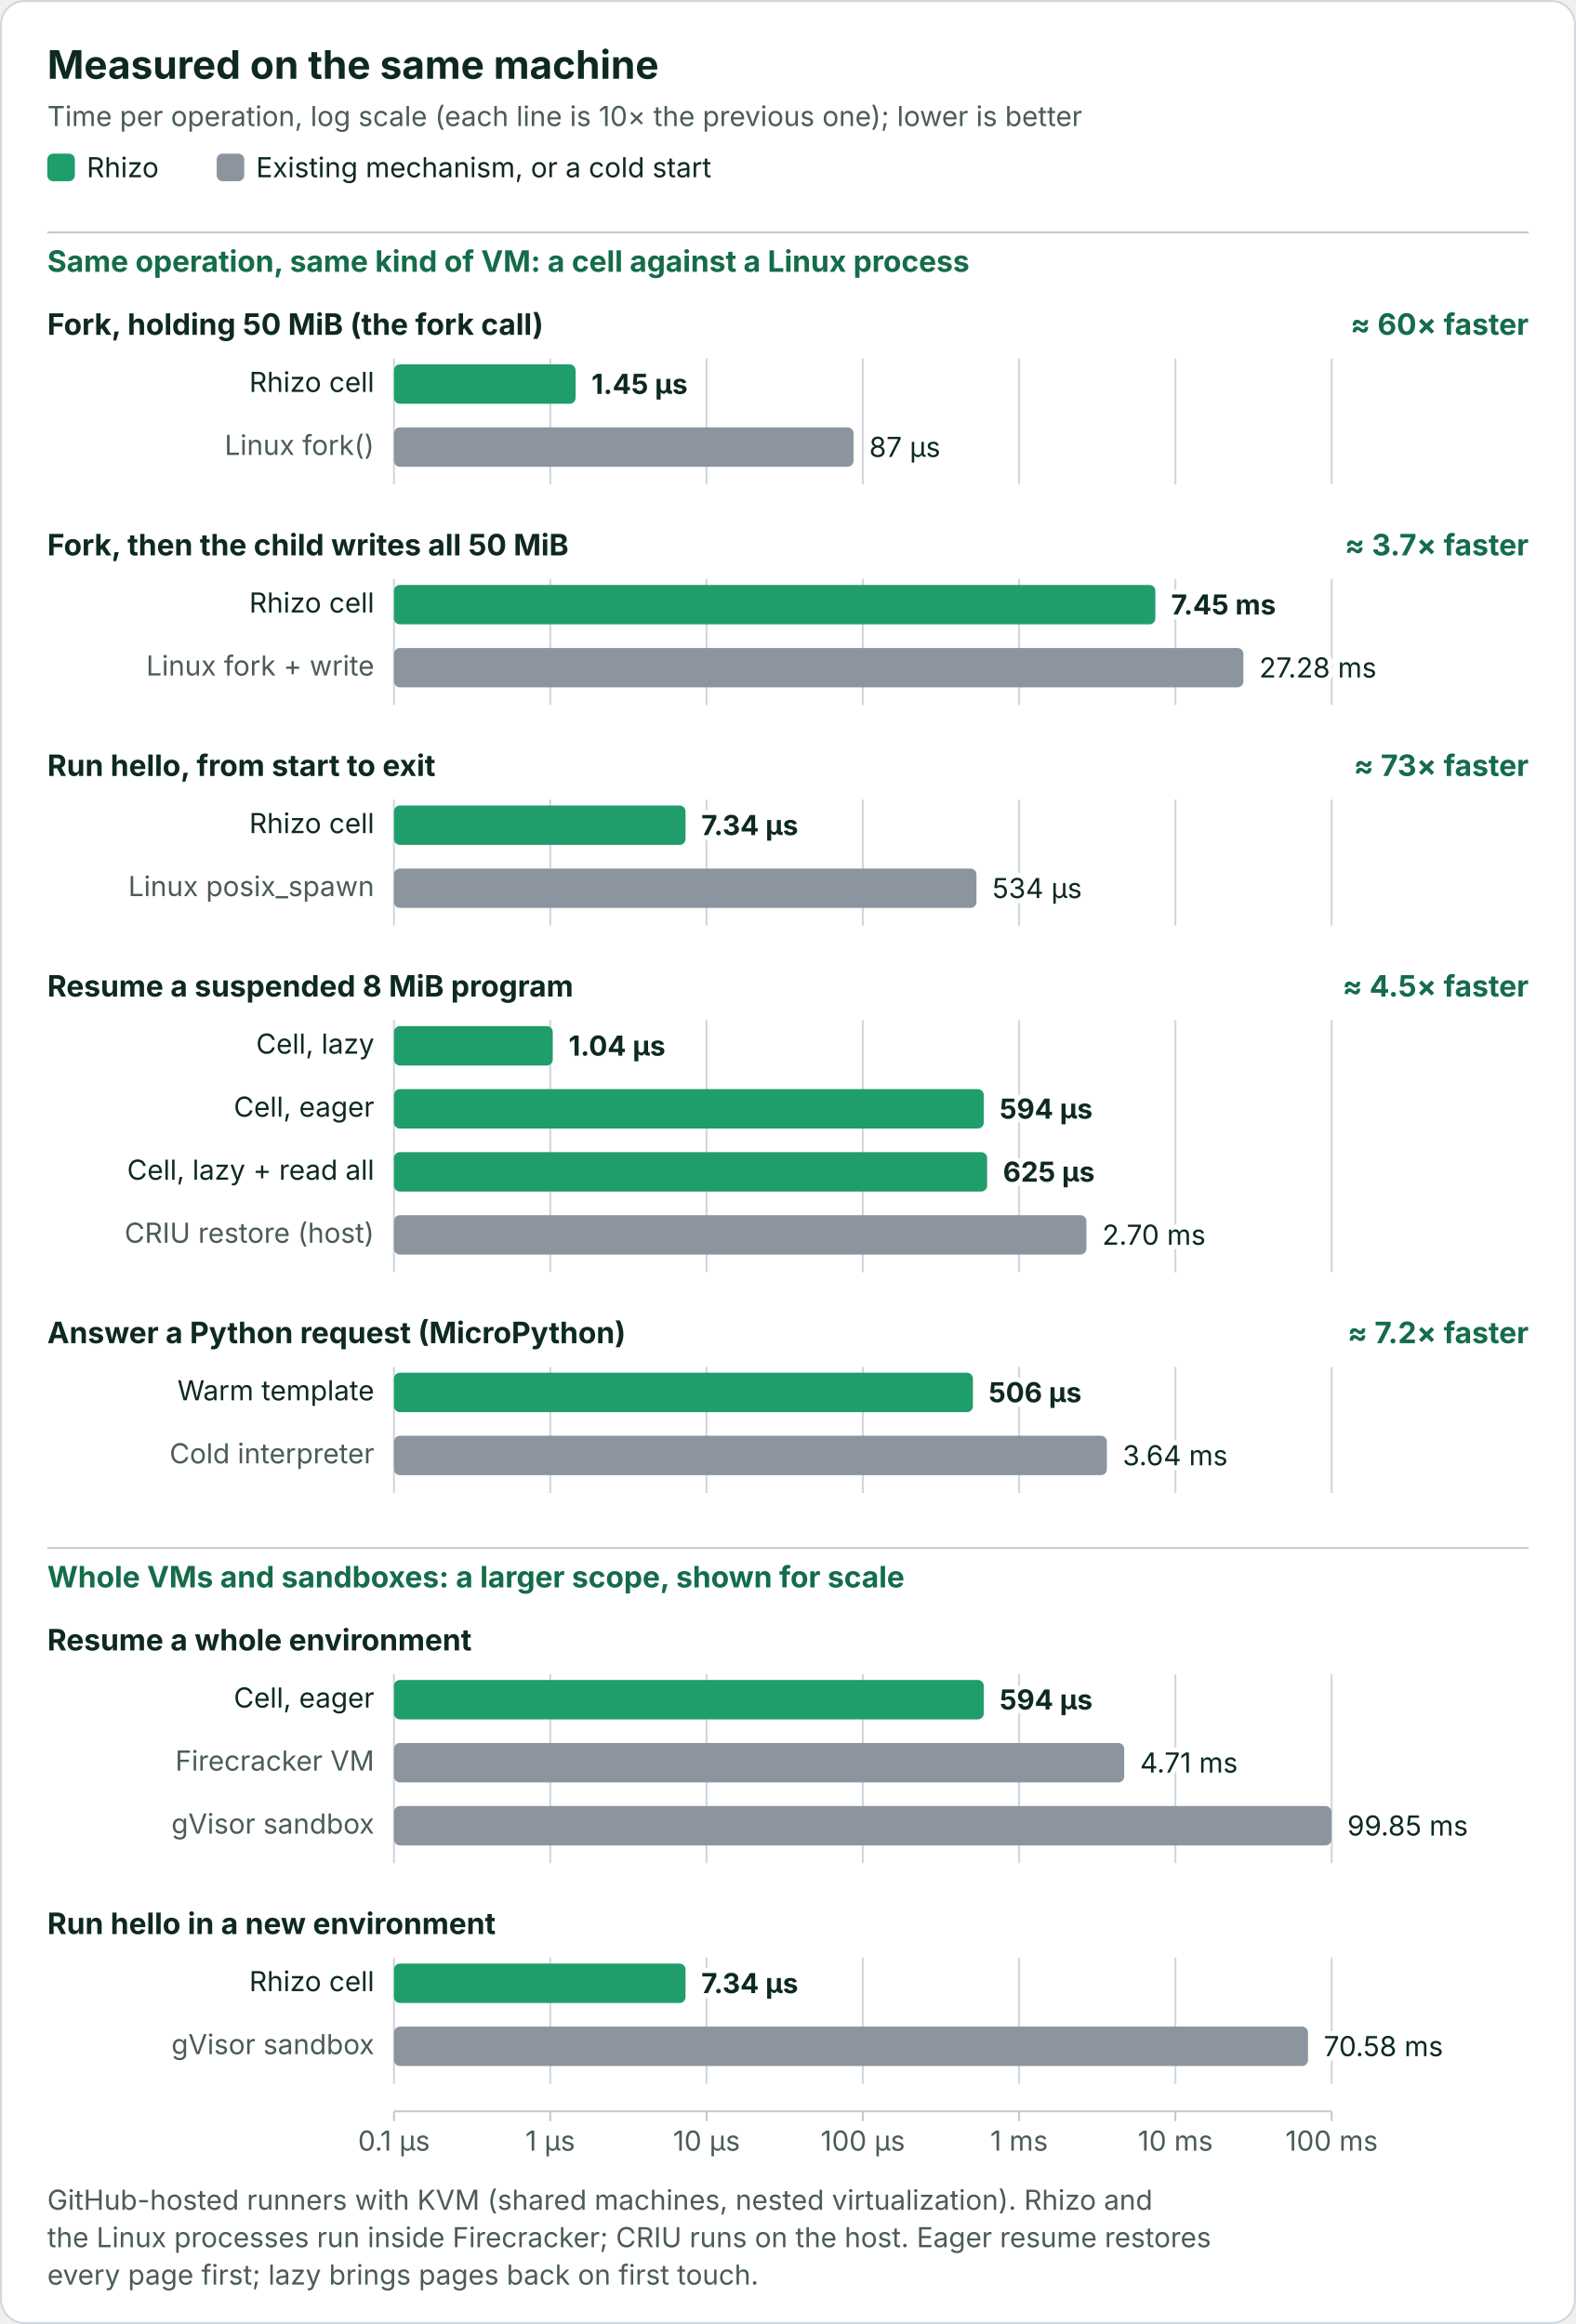
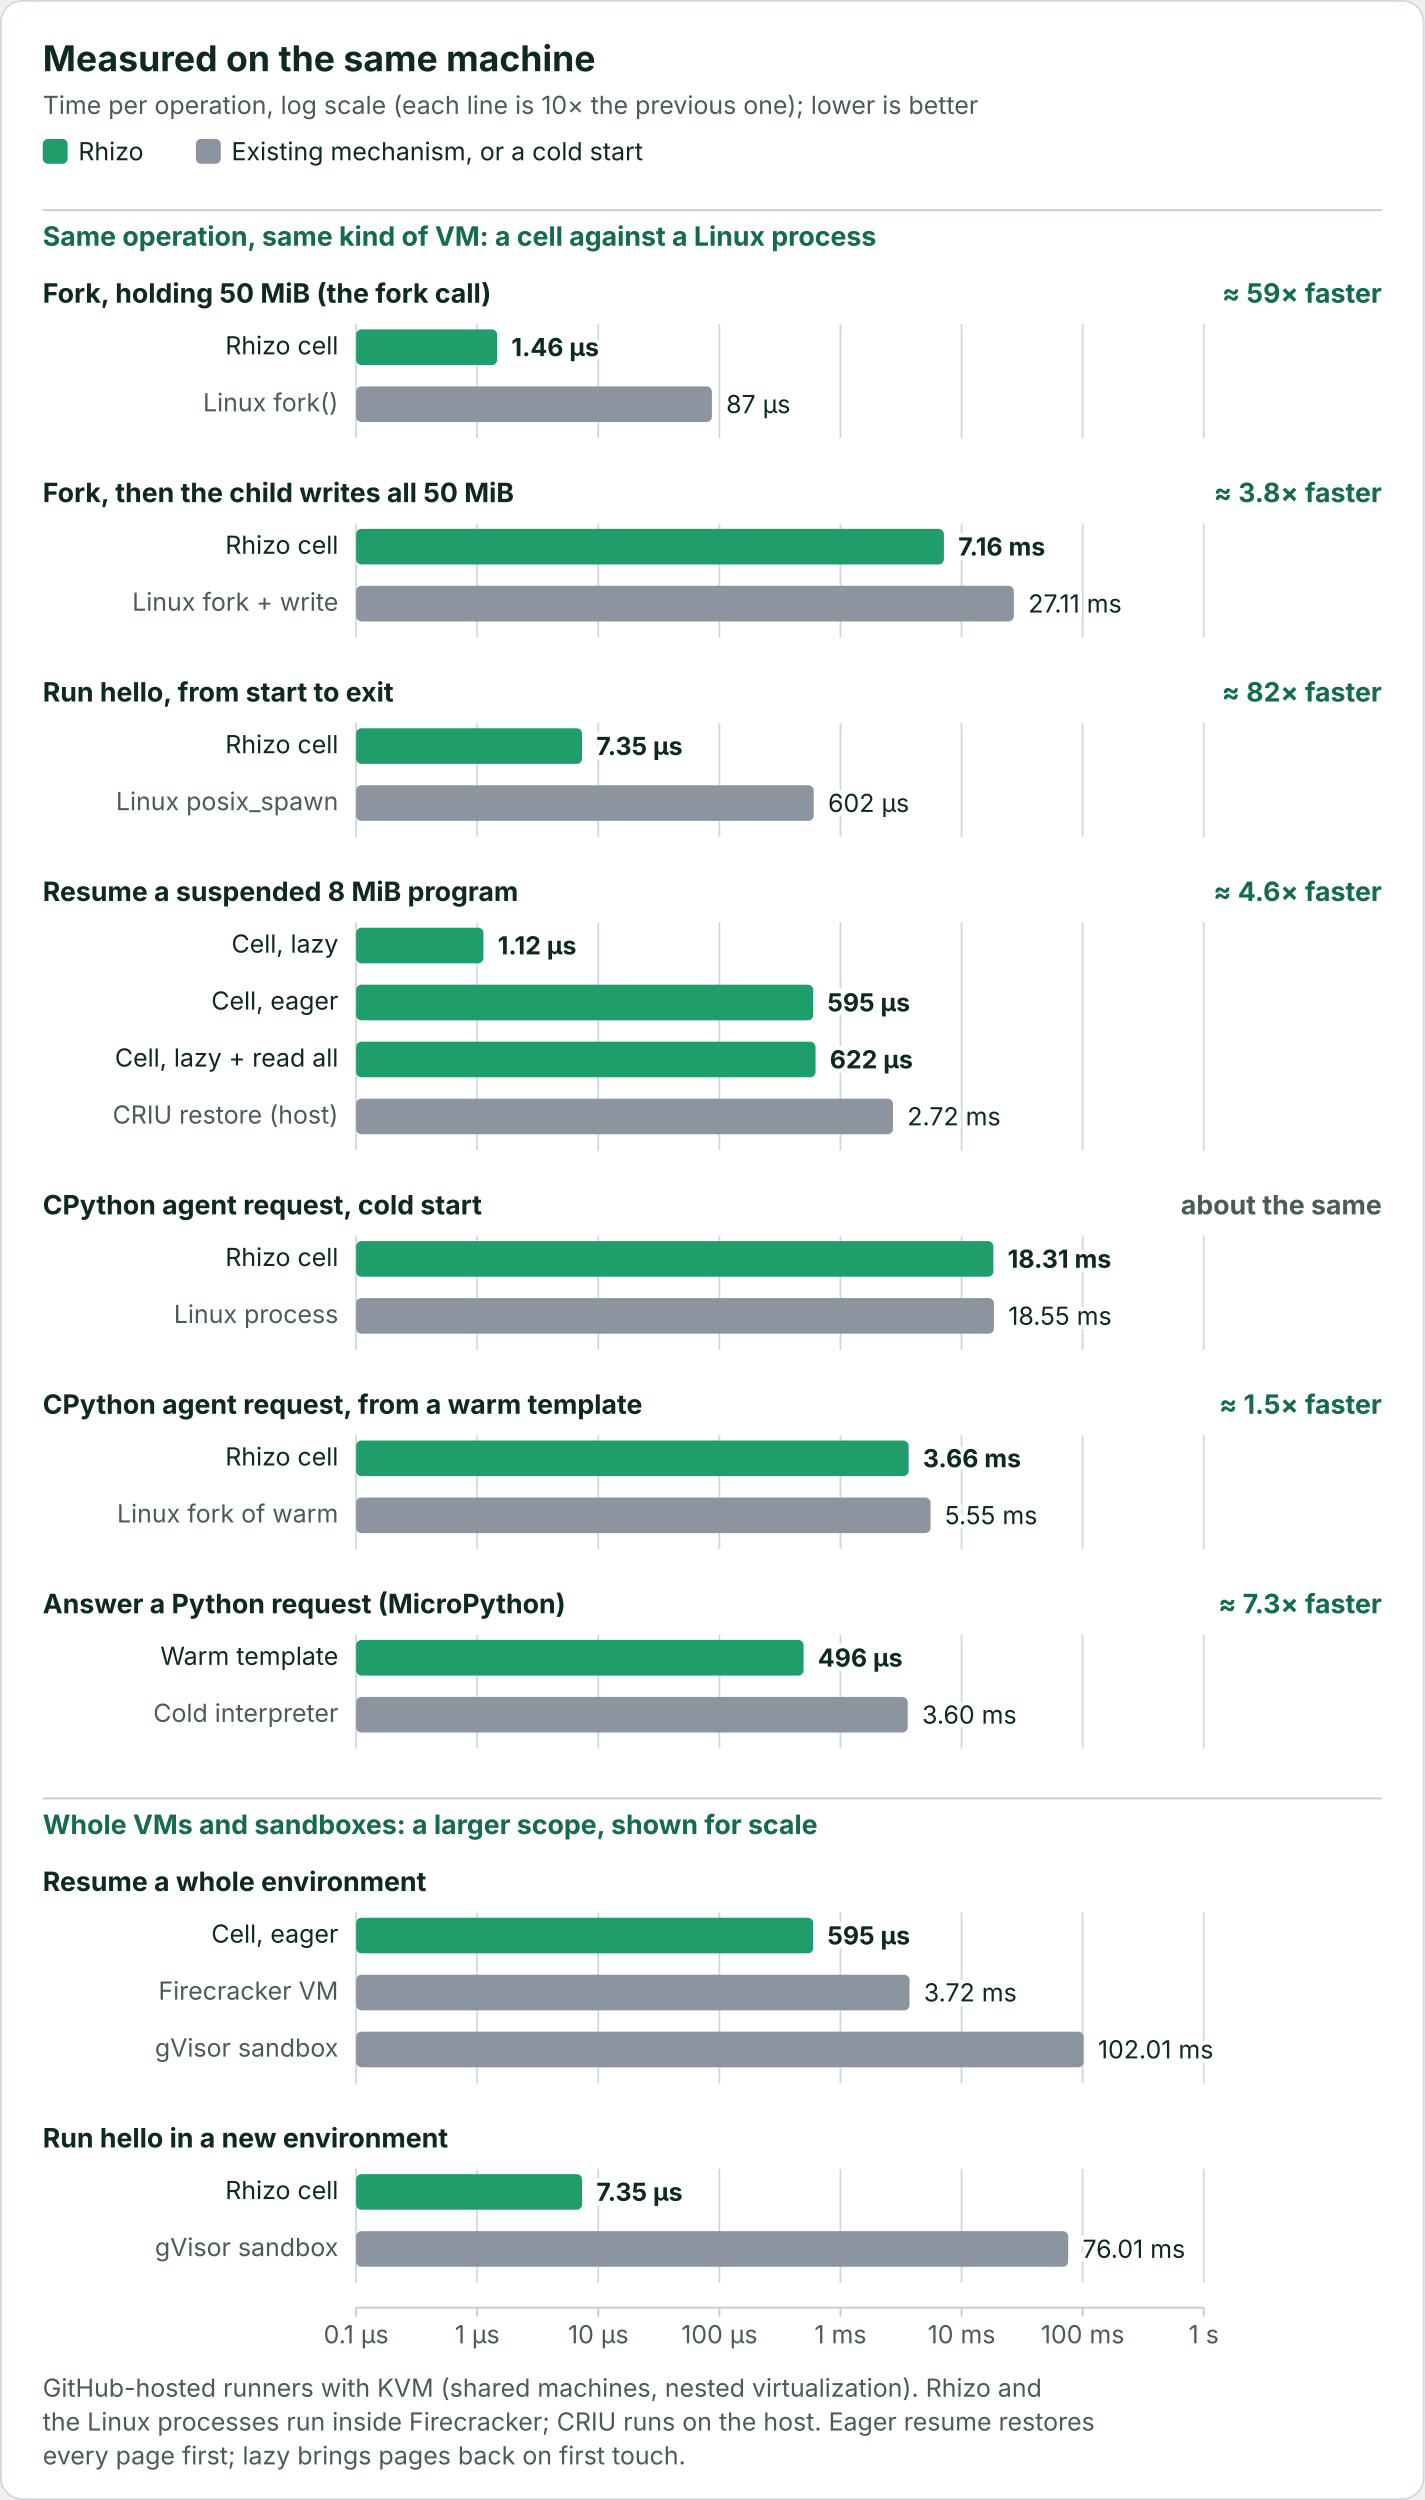
- <svg xmlns="http://www.w3.org/2000/svg" viewBox="0 0 800 1180" width="800" height="1180" role="img" font-family="Inter, -apple-system, Segoe UI, Helvetica, Arial, sans-serif">
+ <svg xmlns="http://www.w3.org/2000/svg" viewBox="0 0 800 1404" width="800" height="1404" role="img" font-family="Inter, -apple-system, Segoe UI, Helvetica, Arial, sans-serif">
  <defs>
    <marker id="a" viewBox="0 0 10 10" refX="9" refY="5" markerWidth="7" markerHeight="7" orient="auto-start-reverse">
      <path d="M0 0L10 5L0 10z" fill="#57706a" />
    </marker>
  </defs>
-   <rect class="bg" x="0.5" y="0.5" width="799" height="1179" rx="12" fill="#ffffff" stroke="#d0d7de" />
+   <rect class="bg" x="0.5" y="0.5" width="799" height="1403" rx="12" fill="#ffffff" stroke="#d0d7de" />
  <text x="24" y="40" font-size="20" fill="#0e2a20" font-weight="700">Measured on the same machine</text>
  <text x="24" y="64" font-size="14" fill="#4b5c55">Time per operation, log scale (each line is 10× the previous one); lower is better</text>
  <rect x="24" y="78" width="14" height="14" rx="3" fill="#1f9d6b" stroke="#1f9d6b" stroke-width="0" />
  <text x="44" y="90" font-size="14" fill="#0e2a20">Rhizo</text>
  <rect x="110" y="78" width="14" height="14" rx="3" fill="#8c959f" stroke="#8c959f" stroke-width="0" />
  <text x="130" y="90" font-size="14" fill="#0e2a20">Existing mechanism, or a cold start</text>
-   <line x1="200" y1="1072" x2="676" y2="1072" stroke="#c3ccc8" stroke-width="1" />
-   <line x1="200.0" y1="1072" x2="200.0" y2="1077" stroke="#c3ccc8" stroke-width="1" />
-   <text x="200.0" y="1092" font-size="14" fill="#4b5c55" text-anchor="middle">0.1 µs</text>
-   <line x1="279.333" y1="1072" x2="279.333" y2="1077" stroke="#c3ccc8" stroke-width="1" />
-   <text x="279.333" y="1092" font-size="14" fill="#4b5c55" text-anchor="middle">1 µs</text>
-   <line x1="358.667" y1="1072" x2="358.667" y2="1077" stroke="#c3ccc8" stroke-width="1" />
-   <text x="358.667" y="1092" font-size="14" fill="#4b5c55" text-anchor="middle">10 µs</text>
-   <line x1="438.0" y1="1072" x2="438.0" y2="1077" stroke="#c3ccc8" stroke-width="1" />
-   <text x="438.0" y="1092" font-size="14" fill="#4b5c55" text-anchor="middle">100 µs</text>
-   <line x1="517.333" y1="1072" x2="517.333" y2="1077" stroke="#c3ccc8" stroke-width="1" />
-   <text x="517.333" y="1092" font-size="14" fill="#4b5c55" text-anchor="middle">1 ms</text>
-   <line x1="596.667" y1="1072" x2="596.667" y2="1077" stroke="#c3ccc8" stroke-width="1" />
-   <text x="596.667" y="1092" font-size="14" fill="#4b5c55" text-anchor="middle">10 ms</text>
-   <line x1="676.0" y1="1072" x2="676.0" y2="1077" stroke="#c3ccc8" stroke-width="1" />
-   <text x="676.0" y="1092" font-size="14" fill="#4b5c55" text-anchor="middle">100 ms</text>
+   <line x1="200" y1="1296" x2="676" y2="1296" stroke="#c3ccc8" stroke-width="1" />
+   <line x1="200.0" y1="1296" x2="200.0" y2="1301" stroke="#c3ccc8" stroke-width="1" />
+   <text x="200.0" y="1316" font-size="14" fill="#4b5c55" text-anchor="middle">0.1 µs</text>
+   <line x1="268.0" y1="1296" x2="268.0" y2="1301" stroke="#c3ccc8" stroke-width="1" />
+   <text x="268.0" y="1316" font-size="14" fill="#4b5c55" text-anchor="middle">1 µs</text>
+   <line x1="336.0" y1="1296" x2="336.0" y2="1301" stroke="#c3ccc8" stroke-width="1" />
+   <text x="336.0" y="1316" font-size="14" fill="#4b5c55" text-anchor="middle">10 µs</text>
+   <line x1="404.0" y1="1296" x2="404.0" y2="1301" stroke="#c3ccc8" stroke-width="1" />
+   <text x="404.0" y="1316" font-size="14" fill="#4b5c55" text-anchor="middle">100 µs</text>
+   <line x1="472.0" y1="1296" x2="472.0" y2="1301" stroke="#c3ccc8" stroke-width="1" />
+   <text x="472.0" y="1316" font-size="14" fill="#4b5c55" text-anchor="middle">1 ms</text>
+   <line x1="540.0" y1="1296" x2="540.0" y2="1301" stroke="#c3ccc8" stroke-width="1" />
+   <text x="540.0" y="1316" font-size="14" fill="#4b5c55" text-anchor="middle">10 ms</text>
+   <line x1="608.0" y1="1296" x2="608.0" y2="1301" stroke="#c3ccc8" stroke-width="1" />
+   <text x="608.0" y="1316" font-size="14" fill="#4b5c55" text-anchor="middle">100 ms</text>
+   <line x1="676.0" y1="1296" x2="676.0" y2="1301" stroke="#c3ccc8" stroke-width="1" />
+   <text x="676.0" y="1316" font-size="14" fill="#4b5c55" text-anchor="middle">1 s</text>
  <line x1="24" y1="118" x2="776" y2="118" stroke="#c3ccc8" stroke-width="1" />
  <text x="24" y="138" font-size="15" fill="#146c4a" font-weight="700">Same operation, same kind of VM: a cell against a Linux process</text>
  <text x="24" y="170" font-size="15" fill="#0e2a20" font-weight="700">Fork, holding 50 MiB (the fork call)</text>
-   <text x="776" y="170" font-size="15" fill="#146c4a" font-weight="700" text-anchor="end">≈ 60× faster</text>
+   <text x="776" y="170" font-size="15" fill="#146c4a" font-weight="700" text-anchor="end">≈ 59× faster</text>
  <line x1="200.0" y1="182" x2="200.0" y2="246" stroke="#d0d7de" stroke-width="1" />
-   <line x1="279.333" y1="182" x2="279.333" y2="246" stroke="#d0d7de" stroke-width="1" />
-   <line x1="358.667" y1="182" x2="358.667" y2="246" stroke="#d0d7de" stroke-width="1" />
-   <line x1="438.0" y1="182" x2="438.0" y2="246" stroke="#d0d7de" stroke-width="1" />
-   <line x1="517.333" y1="182" x2="517.333" y2="246" stroke="#d0d7de" stroke-width="1" />
-   <line x1="596.667" y1="182" x2="596.667" y2="246" stroke="#d0d7de" stroke-width="1" />
+   <line x1="268.0" y1="182" x2="268.0" y2="246" stroke="#d0d7de" stroke-width="1" />
+   <line x1="336.0" y1="182" x2="336.0" y2="246" stroke="#d0d7de" stroke-width="1" />
+   <line x1="404.0" y1="182" x2="404.0" y2="246" stroke="#d0d7de" stroke-width="1" />
+   <line x1="472.0" y1="182" x2="472.0" y2="246" stroke="#d0d7de" stroke-width="1" />
+   <line x1="540.0" y1="182" x2="540.0" y2="246" stroke="#d0d7de" stroke-width="1" />
+   <line x1="608.0" y1="182" x2="608.0" y2="246" stroke="#d0d7de" stroke-width="1" />
  <line x1="676.0" y1="182" x2="676.0" y2="246" stroke="#d0d7de" stroke-width="1" />
  <text x="190" y="199" font-size="14" fill="#0e2a20" text-anchor="end">Rhizo cell</text>
-   <rect x="200" y="185" width="92.2" height="20" rx="3" fill="#1f9d6b" stroke="#1f9d6b" stroke-width="0" />
-   <text x="300.23" y="200" font-size="14" fill="#0e2a20" font-weight="700" stroke="#ffffff" stroke-width="5" stroke-linejoin="round" paint-order="stroke">1.45 µs</text>
+   <rect x="200" y="185" width="79.2" height="20" rx="3" fill="#1f9d6b" stroke="#1f9d6b" stroke-width="0" />
+   <text x="287.156" y="200" font-size="14" fill="#0e2a20" font-weight="700" stroke="#ffffff" stroke-width="5" stroke-linejoin="round" paint-order="stroke">1.46 µs</text>
  <text x="190" y="231" font-size="14" fill="#4b5c55" text-anchor="end">Linux fork()</text>
-   <rect x="200" y="217" width="233.3" height="20" rx="3" fill="#8c959f" stroke="#8c959f" stroke-width="0" />
-   <text x="441.256" y="232" font-size="14" fill="#0e2a20" font-weight="400" stroke="#ffffff" stroke-width="5" stroke-linejoin="round" paint-order="stroke">87 µs</text>
+   <rect x="200" y="217" width="199.8" height="20" rx="3" fill="#8c959f" stroke="#8c959f" stroke-width="0" />
+   <text x="407.789" y="232" font-size="14" fill="#0e2a20" font-weight="400" stroke="#ffffff" stroke-width="5" stroke-linejoin="round" paint-order="stroke">87 µs</text>
  <text x="24" y="282" font-size="15" fill="#0e2a20" font-weight="700">Fork, then the child writes all 50 MiB</text>
-   <text x="776" y="282" font-size="15" fill="#146c4a" font-weight="700" text-anchor="end">≈ 3.7× faster</text>
+   <text x="776" y="282" font-size="15" fill="#146c4a" font-weight="700" text-anchor="end">≈ 3.8× faster</text>
  <line x1="200.0" y1="294" x2="200.0" y2="358" stroke="#d0d7de" stroke-width="1" />
-   <line x1="279.333" y1="294" x2="279.333" y2="358" stroke="#d0d7de" stroke-width="1" />
-   <line x1="358.667" y1="294" x2="358.667" y2="358" stroke="#d0d7de" stroke-width="1" />
-   <line x1="438.0" y1="294" x2="438.0" y2="358" stroke="#d0d7de" stroke-width="1" />
-   <line x1="517.333" y1="294" x2="517.333" y2="358" stroke="#d0d7de" stroke-width="1" />
-   <line x1="596.667" y1="294" x2="596.667" y2="358" stroke="#d0d7de" stroke-width="1" />
+   <line x1="268.0" y1="294" x2="268.0" y2="358" stroke="#d0d7de" stroke-width="1" />
+   <line x1="336.0" y1="294" x2="336.0" y2="358" stroke="#d0d7de" stroke-width="1" />
+   <line x1="404.0" y1="294" x2="404.0" y2="358" stroke="#d0d7de" stroke-width="1" />
+   <line x1="472.0" y1="294" x2="472.0" y2="358" stroke="#d0d7de" stroke-width="1" />
+   <line x1="540.0" y1="294" x2="540.0" y2="358" stroke="#d0d7de" stroke-width="1" />
+   <line x1="608.0" y1="294" x2="608.0" y2="358" stroke="#d0d7de" stroke-width="1" />
  <line x1="676.0" y1="294" x2="676.0" y2="358" stroke="#d0d7de" stroke-width="1" />
  <text x="190" y="311" font-size="14" fill="#0e2a20" text-anchor="end">Rhizo cell</text>
-   <rect x="200" y="297" width="386.5" height="20" rx="3" fill="#1f9d6b" stroke="#1f9d6b" stroke-width="0" />
-   <text x="594.512" y="312" font-size="14" fill="#0e2a20" font-weight="700" stroke="#ffffff" stroke-width="5" stroke-linejoin="round" paint-order="stroke">7.45 ms</text>
+   <rect x="200" y="297" width="330.1" height="20" rx="3" fill="#1f9d6b" stroke="#1f9d6b" stroke-width="0" />
+   <text x="538.141" y="312" font-size="14" fill="#0e2a20" font-weight="700" stroke="#ffffff" stroke-width="5" stroke-linejoin="round" paint-order="stroke">7.16 ms</text>
  <text x="190" y="343" font-size="14" fill="#4b5c55" text-anchor="end">Linux fork + write</text>
-   <rect x="200" y="329" width="431.2" height="20" rx="3" fill="#8c959f" stroke="#8c959f" stroke-width="0" />
-   <text x="639.241" y="344" font-size="14" fill="#0e2a20" font-weight="400" stroke="#ffffff" stroke-width="5" stroke-linejoin="round" paint-order="stroke">27.28 ms</text>
+   <rect x="200" y="329" width="369.4" height="20" rx="3" fill="#8c959f" stroke="#8c959f" stroke-width="0" />
+   <text x="577.448" y="344" font-size="14" fill="#0e2a20" font-weight="400" stroke="#ffffff" stroke-width="5" stroke-linejoin="round" paint-order="stroke">27.11 ms</text>
  <text x="24" y="394" font-size="15" fill="#0e2a20" font-weight="700">Run hello, from start to exit</text>
-   <text x="776" y="394" font-size="15" fill="#146c4a" font-weight="700" text-anchor="end">≈ 73× faster</text>
+   <text x="776" y="394" font-size="15" fill="#146c4a" font-weight="700" text-anchor="end">≈ 82× faster</text>
  <line x1="200.0" y1="406" x2="200.0" y2="470" stroke="#d0d7de" stroke-width="1" />
-   <line x1="279.333" y1="406" x2="279.333" y2="470" stroke="#d0d7de" stroke-width="1" />
-   <line x1="358.667" y1="406" x2="358.667" y2="470" stroke="#d0d7de" stroke-width="1" />
-   <line x1="438.0" y1="406" x2="438.0" y2="470" stroke="#d0d7de" stroke-width="1" />
-   <line x1="517.333" y1="406" x2="517.333" y2="470" stroke="#d0d7de" stroke-width="1" />
-   <line x1="596.667" y1="406" x2="596.667" y2="470" stroke="#d0d7de" stroke-width="1" />
+   <line x1="268.0" y1="406" x2="268.0" y2="470" stroke="#d0d7de" stroke-width="1" />
+   <line x1="336.0" y1="406" x2="336.0" y2="470" stroke="#d0d7de" stroke-width="1" />
+   <line x1="404.0" y1="406" x2="404.0" y2="470" stroke="#d0d7de" stroke-width="1" />
+   <line x1="472.0" y1="406" x2="472.0" y2="470" stroke="#d0d7de" stroke-width="1" />
+   <line x1="540.0" y1="406" x2="540.0" y2="470" stroke="#d0d7de" stroke-width="1" />
+   <line x1="608.0" y1="406" x2="608.0" y2="470" stroke="#d0d7de" stroke-width="1" />
  <line x1="676.0" y1="406" x2="676.0" y2="470" stroke="#d0d7de" stroke-width="1" />
  <text x="190" y="423" font-size="14" fill="#0e2a20" text-anchor="end">Rhizo cell</text>
-   <rect x="200" y="409" width="148.0" height="20" rx="3" fill="#1f9d6b" stroke="#1f9d6b" stroke-width="0" />
-   <text x="355.998" y="424" font-size="14" fill="#0e2a20" font-weight="700" stroke="#ffffff" stroke-width="5" stroke-linejoin="round" paint-order="stroke">7.34 µs</text>
+   <rect x="200" y="409" width="126.9" height="20" rx="3" fill="#1f9d6b" stroke="#1f9d6b" stroke-width="0" />
+   <text x="334.908" y="424" font-size="14" fill="#0e2a20" font-weight="700" stroke="#ffffff" stroke-width="5" stroke-linejoin="round" paint-order="stroke">7.35 µs</text>
  <text x="190" y="455" font-size="14" fill="#4b5c55" text-anchor="end">Linux posix_spawn</text>
-   <rect x="200" y="441" width="295.7" height="20" rx="3" fill="#8c959f" stroke="#8c959f" stroke-width="0" />
-   <text x="503.71" y="456" font-size="14" fill="#0e2a20" font-weight="400" stroke="#ffffff" stroke-width="5" stroke-linejoin="round" paint-order="stroke">534 µs</text>
+   <rect x="200" y="441" width="257.0" height="20" rx="3" fill="#8c959f" stroke="#8c959f" stroke-width="0" />
+   <text x="465.031" y="456" font-size="14" fill="#0e2a20" font-weight="400" stroke="#ffffff" stroke-width="5" stroke-linejoin="round" paint-order="stroke">602 µs</text>
  <text x="24" y="506" font-size="15" fill="#0e2a20" font-weight="700">Resume a suspended 8 MiB program</text>
-   <text x="776" y="506" font-size="15" fill="#146c4a" font-weight="700" text-anchor="end">≈ 4.5× faster</text>
+   <text x="776" y="506" font-size="15" fill="#146c4a" font-weight="700" text-anchor="end">≈ 4.6× faster</text>
  <line x1="200.0" y1="518" x2="200.0" y2="646" stroke="#d0d7de" stroke-width="1" />
-   <line x1="279.333" y1="518" x2="279.333" y2="646" stroke="#d0d7de" stroke-width="1" />
-   <line x1="358.667" y1="518" x2="358.667" y2="646" stroke="#d0d7de" stroke-width="1" />
-   <line x1="438.0" y1="518" x2="438.0" y2="646" stroke="#d0d7de" stroke-width="1" />
-   <line x1="517.333" y1="518" x2="517.333" y2="646" stroke="#d0d7de" stroke-width="1" />
-   <line x1="596.667" y1="518" x2="596.667" y2="646" stroke="#d0d7de" stroke-width="1" />
+   <line x1="268.0" y1="518" x2="268.0" y2="646" stroke="#d0d7de" stroke-width="1" />
+   <line x1="336.0" y1="518" x2="336.0" y2="646" stroke="#d0d7de" stroke-width="1" />
+   <line x1="404.0" y1="518" x2="404.0" y2="646" stroke="#d0d7de" stroke-width="1" />
+   <line x1="472.0" y1="518" x2="472.0" y2="646" stroke="#d0d7de" stroke-width="1" />
+   <line x1="540.0" y1="518" x2="540.0" y2="646" stroke="#d0d7de" stroke-width="1" />
+   <line x1="608.0" y1="518" x2="608.0" y2="646" stroke="#d0d7de" stroke-width="1" />
  <line x1="676.0" y1="518" x2="676.0" y2="646" stroke="#d0d7de" stroke-width="1" />
  <text x="190" y="535" font-size="14" fill="#0e2a20" text-anchor="end">Cell, lazy</text>
-   <rect x="200" y="521" width="80.6" height="20" rx="3" fill="#1f9d6b" stroke="#1f9d6b" stroke-width="0" />
-   <text x="288.618" y="536" font-size="14" fill="#0e2a20" font-weight="700" stroke="#ffffff" stroke-width="5" stroke-linejoin="round" paint-order="stroke">1.04 µs</text>
+   <rect x="200" y="521" width="71.5" height="20" rx="3" fill="#1f9d6b" stroke="#1f9d6b" stroke-width="0" />
+   <text x="279.478" y="536" font-size="14" fill="#0e2a20" font-weight="700" stroke="#ffffff" stroke-width="5" stroke-linejoin="round" paint-order="stroke">1.12 µs</text>
  <text x="190" y="567" font-size="14" fill="#0e2a20" text-anchor="end">Cell, eager</text>
-   <rect x="200" y="553" width="299.4" height="20" rx="3" fill="#1f9d6b" stroke="#1f9d6b" stroke-width="0" />
-   <text x="507.412" y="568" font-size="14" fill="#0e2a20" font-weight="700" stroke="#ffffff" stroke-width="5" stroke-linejoin="round" paint-order="stroke">594 µs</text>
+   <rect x="200" y="553" width="256.7" height="20" rx="3" fill="#1f9d6b" stroke="#1f9d6b" stroke-width="0" />
+   <text x="464.654" y="568" font-size="14" fill="#0e2a20" font-weight="700" stroke="#ffffff" stroke-width="5" stroke-linejoin="round" paint-order="stroke">595 µs</text>
  <text x="190" y="599" font-size="14" fill="#0e2a20" text-anchor="end">Cell, lazy + read all</text>
-   <rect x="200" y="585" width="301.1" height="20" rx="3" fill="#1f9d6b" stroke="#1f9d6b" stroke-width="0" />
-   <text x="509.143" y="600" font-size="14" fill="#0e2a20" font-weight="700" stroke="#ffffff" stroke-width="5" stroke-linejoin="round" paint-order="stroke">625 µs</text>
+   <rect x="200" y="585" width="258.0" height="20" rx="3" fill="#1f9d6b" stroke="#1f9d6b" stroke-width="0" />
+   <text x="465.991" y="600" font-size="14" fill="#0e2a20" font-weight="700" stroke="#ffffff" stroke-width="5" stroke-linejoin="round" paint-order="stroke">622 µs</text>
  <text x="190" y="631" font-size="14" fill="#4b5c55" text-anchor="end">CRIU restore (host)</text>
-   <rect x="200" y="617" width="351.5" height="20" rx="3" fill="#8c959f" stroke="#8c959f" stroke-width="0" />
-   <text x="559.536" y="632" font-size="14" fill="#0e2a20" font-weight="400" stroke="#ffffff" stroke-width="5" stroke-linejoin="round" paint-order="stroke">2.70 ms</text>
-   <text x="24" y="682" font-size="15" fill="#0e2a20" font-weight="700">Answer a Python request (MicroPython)</text>
-   <text x="776" y="682" font-size="15" fill="#146c4a" font-weight="700" text-anchor="end">≈ 7.2× faster</text>
+   <rect x="200" y="617" width="301.5" height="20" rx="3" fill="#8c959f" stroke="#8c959f" stroke-width="0" />
+   <text x="509.534" y="632" font-size="14" fill="#0e2a20" font-weight="400" stroke="#ffffff" stroke-width="5" stroke-linejoin="round" paint-order="stroke">2.72 ms</text>
+   <text x="24" y="682" font-size="15" fill="#0e2a20" font-weight="700">CPython agent request, cold start</text>
+   <text x="776" y="682" font-size="15" fill="#4b5c55" font-weight="700" text-anchor="end">about the same</text>
  <line x1="200.0" y1="694" x2="200.0" y2="758" stroke="#d0d7de" stroke-width="1" />
-   <line x1="279.333" y1="694" x2="279.333" y2="758" stroke="#d0d7de" stroke-width="1" />
-   <line x1="358.667" y1="694" x2="358.667" y2="758" stroke="#d0d7de" stroke-width="1" />
-   <line x1="438.0" y1="694" x2="438.0" y2="758" stroke="#d0d7de" stroke-width="1" />
-   <line x1="517.333" y1="694" x2="517.333" y2="758" stroke="#d0d7de" stroke-width="1" />
-   <line x1="596.667" y1="694" x2="596.667" y2="758" stroke="#d0d7de" stroke-width="1" />
+   <line x1="268.0" y1="694" x2="268.0" y2="758" stroke="#d0d7de" stroke-width="1" />
+   <line x1="336.0" y1="694" x2="336.0" y2="758" stroke="#d0d7de" stroke-width="1" />
+   <line x1="404.0" y1="694" x2="404.0" y2="758" stroke="#d0d7de" stroke-width="1" />
+   <line x1="472.0" y1="694" x2="472.0" y2="758" stroke="#d0d7de" stroke-width="1" />
+   <line x1="540.0" y1="694" x2="540.0" y2="758" stroke="#d0d7de" stroke-width="1" />
+   <line x1="608.0" y1="694" x2="608.0" y2="758" stroke="#d0d7de" stroke-width="1" />
  <line x1="676.0" y1="694" x2="676.0" y2="758" stroke="#d0d7de" stroke-width="1" />
-   <text x="190" y="711" font-size="14" fill="#0e2a20" text-anchor="end">Warm template</text>
-   <rect x="200" y="697" width="293.9" height="20" rx="3" fill="#1f9d6b" stroke="#1f9d6b" stroke-width="0" />
-   <text x="501.858" y="712" font-size="14" fill="#0e2a20" font-weight="700" stroke="#ffffff" stroke-width="5" stroke-linejoin="round" paint-order="stroke">506 µs</text>
-   <text x="190" y="743" font-size="14" fill="#4b5c55" text-anchor="end">Cold interpreter</text>
-   <rect x="200" y="729" width="361.9" height="20" rx="3" fill="#8c959f" stroke="#8c959f" stroke-width="0" />
-   <text x="569.887" y="744" font-size="14" fill="#0e2a20" font-weight="400" stroke="#ffffff" stroke-width="5" stroke-linejoin="round" paint-order="stroke">3.64 ms</text>
-   <line x1="24" y1="786" x2="776" y2="786" stroke="#c3ccc8" stroke-width="1" />
-   <text x="24" y="806" font-size="15" fill="#146c4a" font-weight="700">Whole VMs and sandboxes: a larger scope, shown for scale</text>
-   <text x="24" y="838" font-size="15" fill="#0e2a20" font-weight="700">Resume a whole environment</text>
-   <line x1="200.0" y1="850" x2="200.0" y2="946" stroke="#d0d7de" stroke-width="1" />
-   <line x1="279.333" y1="850" x2="279.333" y2="946" stroke="#d0d7de" stroke-width="1" />
-   <line x1="358.667" y1="850" x2="358.667" y2="946" stroke="#d0d7de" stroke-width="1" />
-   <line x1="438.0" y1="850" x2="438.0" y2="946" stroke="#d0d7de" stroke-width="1" />
-   <line x1="517.333" y1="850" x2="517.333" y2="946" stroke="#d0d7de" stroke-width="1" />
-   <line x1="596.667" y1="850" x2="596.667" y2="946" stroke="#d0d7de" stroke-width="1" />
-   <line x1="676.0" y1="850" x2="676.0" y2="946" stroke="#d0d7de" stroke-width="1" />
-   <text x="190" y="867" font-size="14" fill="#0e2a20" text-anchor="end">Cell, eager</text>
-   <rect x="200" y="853" width="299.4" height="20" rx="3" fill="#1f9d6b" stroke="#1f9d6b" stroke-width="0" />
-   <text x="507.412" y="868" font-size="14" fill="#0e2a20" font-weight="700" stroke="#ffffff" stroke-width="5" stroke-linejoin="round" paint-order="stroke">594 µs</text>
-   <text x="190" y="899" font-size="14" fill="#4b5c55" text-anchor="end">Firecracker VM</text>
-   <rect x="200" y="885" width="370.7" height="20" rx="3" fill="#8c959f" stroke="#8c959f" stroke-width="0" />
-   <text x="578.707" y="900" font-size="14" fill="#0e2a20" font-weight="400" stroke="#ffffff" stroke-width="5" stroke-linejoin="round" paint-order="stroke">4.71 ms</text>
-   <text x="190" y="931" font-size="14" fill="#4b5c55" text-anchor="end">gVisor sandbox</text>
-   <rect x="200" y="917" width="475.9" height="20" rx="3" fill="#8c959f" stroke="#8c959f" stroke-width="0" />
-   <text x="683.95" y="932" font-size="14" fill="#0e2a20" font-weight="400" stroke="#ffffff" stroke-width="5" stroke-linejoin="round" paint-order="stroke">99.85 ms</text>
-   <text x="24" y="982" font-size="15" fill="#0e2a20" font-weight="700">Run hello in a new environment</text>
-   <line x1="200.0" y1="994" x2="200.0" y2="1058" stroke="#d0d7de" stroke-width="1" />
-   <line x1="279.333" y1="994" x2="279.333" y2="1058" stroke="#d0d7de" stroke-width="1" />
-   <line x1="358.667" y1="994" x2="358.667" y2="1058" stroke="#d0d7de" stroke-width="1" />
-   <line x1="438.0" y1="994" x2="438.0" y2="1058" stroke="#d0d7de" stroke-width="1" />
-   <line x1="517.333" y1="994" x2="517.333" y2="1058" stroke="#d0d7de" stroke-width="1" />
-   <line x1="596.667" y1="994" x2="596.667" y2="1058" stroke="#d0d7de" stroke-width="1" />
-   <line x1="676.0" y1="994" x2="676.0" y2="1058" stroke="#d0d7de" stroke-width="1" />
-   <text x="190" y="1011" font-size="14" fill="#0e2a20" text-anchor="end">Rhizo cell</text>
-   <rect x="200" y="997" width="148.0" height="20" rx="3" fill="#1f9d6b" stroke="#1f9d6b" stroke-width="0" />
-   <text x="355.998" y="1012" font-size="14" fill="#0e2a20" font-weight="700" stroke="#ffffff" stroke-width="5" stroke-linejoin="round" paint-order="stroke">7.34 µs</text>
-   <text x="190" y="1043" font-size="14" fill="#4b5c55" text-anchor="end">gVisor sandbox</text>
-   <rect x="200" y="1029" width="464.0" height="20" rx="3" fill="#8c959f" stroke="#8c959f" stroke-width="0" />
-   <text x="671.997" y="1044" font-size="14" fill="#0e2a20" font-weight="400" stroke="#ffffff" stroke-width="5" stroke-linejoin="round" paint-order="stroke">70.58 ms</text>
-   <text x="24" y="1122" font-size="14" fill="#4b5c55">GitHub-hosted runners with KVM (shared machines, nested virtualization). Rhizo and</text>
-   <text x="24" y="1141" font-size="14" fill="#4b5c55">the Linux processes run inside Firecracker; CRIU runs on the host. Eager resume restores</text>
-   <text x="24" y="1160" font-size="14" fill="#4b5c55">every page first; lazy brings pages back on first touch.</text>
+   <text x="190" y="711" font-size="14" fill="#0e2a20" text-anchor="end">Rhizo cell</text>
+   <rect x="200" y="697" width="357.9" height="20" rx="3" fill="#1f9d6b" stroke="#1f9d6b" stroke-width="0" />
+   <text x="565.866" y="712" font-size="14" fill="#0e2a20" font-weight="700" stroke="#ffffff" stroke-width="5" stroke-linejoin="round" paint-order="stroke">18.31 ms</text>
+   <text x="190" y="743" font-size="14" fill="#4b5c55" text-anchor="end">Linux process</text>
+   <rect x="200" y="729" width="358.2" height="20" rx="3" fill="#8c959f" stroke="#8c959f" stroke-width="0" />
+   <text x="566.242" y="744" font-size="14" fill="#0e2a20" font-weight="400" stroke="#ffffff" stroke-width="5" stroke-linejoin="round" paint-order="stroke">18.55 ms</text>
+   <text x="24" y="794" font-size="15" fill="#0e2a20" font-weight="700">CPython agent request, from a warm template</text>
+   <text x="776" y="794" font-size="15" fill="#146c4a" font-weight="700" text-anchor="end">≈ 1.5× faster</text>
+   <line x1="200.0" y1="806" x2="200.0" y2="870" stroke="#d0d7de" stroke-width="1" />
+   <line x1="268.0" y1="806" x2="268.0" y2="870" stroke="#d0d7de" stroke-width="1" />
+   <line x1="336.0" y1="806" x2="336.0" y2="870" stroke="#d0d7de" stroke-width="1" />
+   <line x1="404.0" y1="806" x2="404.0" y2="870" stroke="#d0d7de" stroke-width="1" />
+   <line x1="472.0" y1="806" x2="472.0" y2="870" stroke="#d0d7de" stroke-width="1" />
+   <line x1="540.0" y1="806" x2="540.0" y2="870" stroke="#d0d7de" stroke-width="1" />
+   <line x1="608.0" y1="806" x2="608.0" y2="870" stroke="#d0d7de" stroke-width="1" />
+   <line x1="676.0" y1="806" x2="676.0" y2="870" stroke="#d0d7de" stroke-width="1" />
+   <text x="190" y="823" font-size="14" fill="#0e2a20" text-anchor="end">Rhizo cell</text>
+   <rect x="200" y="809" width="310.3" height="20" rx="3" fill="#1f9d6b" stroke="#1f9d6b" stroke-width="0" />
+   <text x="518.286" y="824" font-size="14" fill="#0e2a20" font-weight="700" stroke="#ffffff" stroke-width="5" stroke-linejoin="round" paint-order="stroke">3.66 ms</text>
+   <text x="190" y="855" font-size="14" fill="#4b5c55" text-anchor="end">Linux fork of warm</text>
+   <rect x="200" y="841" width="322.6" height="20" rx="3" fill="#8c959f" stroke="#8c959f" stroke-width="0" />
+   <text x="530.634" y="856" font-size="14" fill="#0e2a20" font-weight="400" stroke="#ffffff" stroke-width="5" stroke-linejoin="round" paint-order="stroke">5.55 ms</text>
+   <text x="24" y="906" font-size="15" fill="#0e2a20" font-weight="700">Answer a Python request (MicroPython)</text>
+   <text x="776" y="906" font-size="15" fill="#146c4a" font-weight="700" text-anchor="end">≈ 7.3× faster</text>
+   <line x1="200.0" y1="918" x2="200.0" y2="982" stroke="#d0d7de" stroke-width="1" />
+   <line x1="268.0" y1="918" x2="268.0" y2="982" stroke="#d0d7de" stroke-width="1" />
+   <line x1="336.0" y1="918" x2="336.0" y2="982" stroke="#d0d7de" stroke-width="1" />
+   <line x1="404.0" y1="918" x2="404.0" y2="982" stroke="#d0d7de" stroke-width="1" />
+   <line x1="472.0" y1="918" x2="472.0" y2="982" stroke="#d0d7de" stroke-width="1" />
+   <line x1="540.0" y1="918" x2="540.0" y2="982" stroke="#d0d7de" stroke-width="1" />
+   <line x1="608.0" y1="918" x2="608.0" y2="982" stroke="#d0d7de" stroke-width="1" />
+   <line x1="676.0" y1="918" x2="676.0" y2="982" stroke="#d0d7de" stroke-width="1" />
+   <text x="190" y="935" font-size="14" fill="#0e2a20" text-anchor="end">Warm template</text>
+   <rect x="200" y="921" width="251.3" height="20" rx="3" fill="#1f9d6b" stroke="#1f9d6b" stroke-width="0" />
+   <text x="459.305" y="936" font-size="14" fill="#0e2a20" font-weight="700" stroke="#ffffff" stroke-width="5" stroke-linejoin="round" paint-order="stroke">496 µs</text>
+   <text x="190" y="967" font-size="14" fill="#4b5c55" text-anchor="end">Cold interpreter</text>
+   <rect x="200" y="953" width="309.8" height="20" rx="3" fill="#8c959f" stroke="#8c959f" stroke-width="0" />
+   <text x="517.828" y="968" font-size="14" fill="#0e2a20" font-weight="400" stroke="#ffffff" stroke-width="5" stroke-linejoin="round" paint-order="stroke">3.60 ms</text>
+   <line x1="24" y1="1010" x2="776" y2="1010" stroke="#c3ccc8" stroke-width="1" />
+   <text x="24" y="1030" font-size="15" fill="#146c4a" font-weight="700">Whole VMs and sandboxes: a larger scope, shown for scale</text>
+   <text x="24" y="1062" font-size="15" fill="#0e2a20" font-weight="700">Resume a whole environment</text>
+   <line x1="200.0" y1="1074" x2="200.0" y2="1170" stroke="#d0d7de" stroke-width="1" />
+   <line x1="268.0" y1="1074" x2="268.0" y2="1170" stroke="#d0d7de" stroke-width="1" />
+   <line x1="336.0" y1="1074" x2="336.0" y2="1170" stroke="#d0d7de" stroke-width="1" />
+   <line x1="404.0" y1="1074" x2="404.0" y2="1170" stroke="#d0d7de" stroke-width="1" />
+   <line x1="472.0" y1="1074" x2="472.0" y2="1170" stroke="#d0d7de" stroke-width="1" />
+   <line x1="540.0" y1="1074" x2="540.0" y2="1170" stroke="#d0d7de" stroke-width="1" />
+   <line x1="608.0" y1="1074" x2="608.0" y2="1170" stroke="#d0d7de" stroke-width="1" />
+   <line x1="676.0" y1="1074" x2="676.0" y2="1170" stroke="#d0d7de" stroke-width="1" />
+   <text x="190" y="1091" font-size="14" fill="#0e2a20" text-anchor="end">Cell, eager</text>
+   <rect x="200" y="1077" width="256.7" height="20" rx="3" fill="#1f9d6b" stroke="#1f9d6b" stroke-width="0" />
+   <text x="464.654" y="1092" font-size="14" fill="#0e2a20" font-weight="700" stroke="#ffffff" stroke-width="5" stroke-linejoin="round" paint-order="stroke">595 µs</text>
+   <text x="190" y="1123" font-size="14" fill="#4b5c55" text-anchor="end">Firecracker VM</text>
+   <rect x="200" y="1109" width="310.8" height="20" rx="3" fill="#8c959f" stroke="#8c959f" stroke-width="0" />
+   <text x="518.799" y="1124" font-size="14" fill="#0e2a20" font-weight="400" stroke="#ffffff" stroke-width="5" stroke-linejoin="round" paint-order="stroke">3.72 ms</text>
+   <text x="190" y="1155" font-size="14" fill="#4b5c55" text-anchor="end">gVisor sandbox</text>
+   <rect x="200" y="1141" width="408.6" height="20" rx="3" fill="#8c959f" stroke="#8c959f" stroke-width="0" />
+   <text x="616.586" y="1156" font-size="14" fill="#0e2a20" font-weight="400" stroke="#ffffff" stroke-width="5" stroke-linejoin="round" paint-order="stroke">102.01 ms</text>
+   <text x="24" y="1206" font-size="15" fill="#0e2a20" font-weight="700">Run hello in a new environment</text>
+   <line x1="200.0" y1="1218" x2="200.0" y2="1282" stroke="#d0d7de" stroke-width="1" />
+   <line x1="268.0" y1="1218" x2="268.0" y2="1282" stroke="#d0d7de" stroke-width="1" />
+   <line x1="336.0" y1="1218" x2="336.0" y2="1282" stroke="#d0d7de" stroke-width="1" />
+   <line x1="404.0" y1="1218" x2="404.0" y2="1282" stroke="#d0d7de" stroke-width="1" />
+   <line x1="472.0" y1="1218" x2="472.0" y2="1282" stroke="#d0d7de" stroke-width="1" />
+   <line x1="540.0" y1="1218" x2="540.0" y2="1282" stroke="#d0d7de" stroke-width="1" />
+   <line x1="608.0" y1="1218" x2="608.0" y2="1282" stroke="#d0d7de" stroke-width="1" />
+   <line x1="676.0" y1="1218" x2="676.0" y2="1282" stroke="#d0d7de" stroke-width="1" />
+   <text x="190" y="1235" font-size="14" fill="#0e2a20" text-anchor="end">Rhizo cell</text>
+   <rect x="200" y="1221" width="126.9" height="20" rx="3" fill="#1f9d6b" stroke="#1f9d6b" stroke-width="0" />
+   <text x="334.908" y="1236" font-size="14" fill="#0e2a20" font-weight="700" stroke="#ffffff" stroke-width="5" stroke-linejoin="round" paint-order="stroke">7.35 µs</text>
+   <text x="190" y="1267" font-size="14" fill="#4b5c55" text-anchor="end">gVisor sandbox</text>
+   <rect x="200" y="1253" width="399.9" height="20" rx="3" fill="#8c959f" stroke="#8c959f" stroke-width="0" />
+   <text x="607.901" y="1268" font-size="14" fill="#0e2a20" font-weight="400" stroke="#ffffff" stroke-width="5" stroke-linejoin="round" paint-order="stroke">76.01 ms</text>
+   <text x="24" y="1346" font-size="14" fill="#4b5c55">GitHub-hosted runners with KVM (shared machines, nested virtualization). Rhizo and</text>
+   <text x="24" y="1365" font-size="14" fill="#4b5c55">the Linux processes run inside Firecracker; CRIU runs on the host. Eager resume restores</text>
+   <text x="24" y="1384" font-size="14" fill="#4b5c55">every page first; lazy brings pages back on first touch.</text>
</svg>
